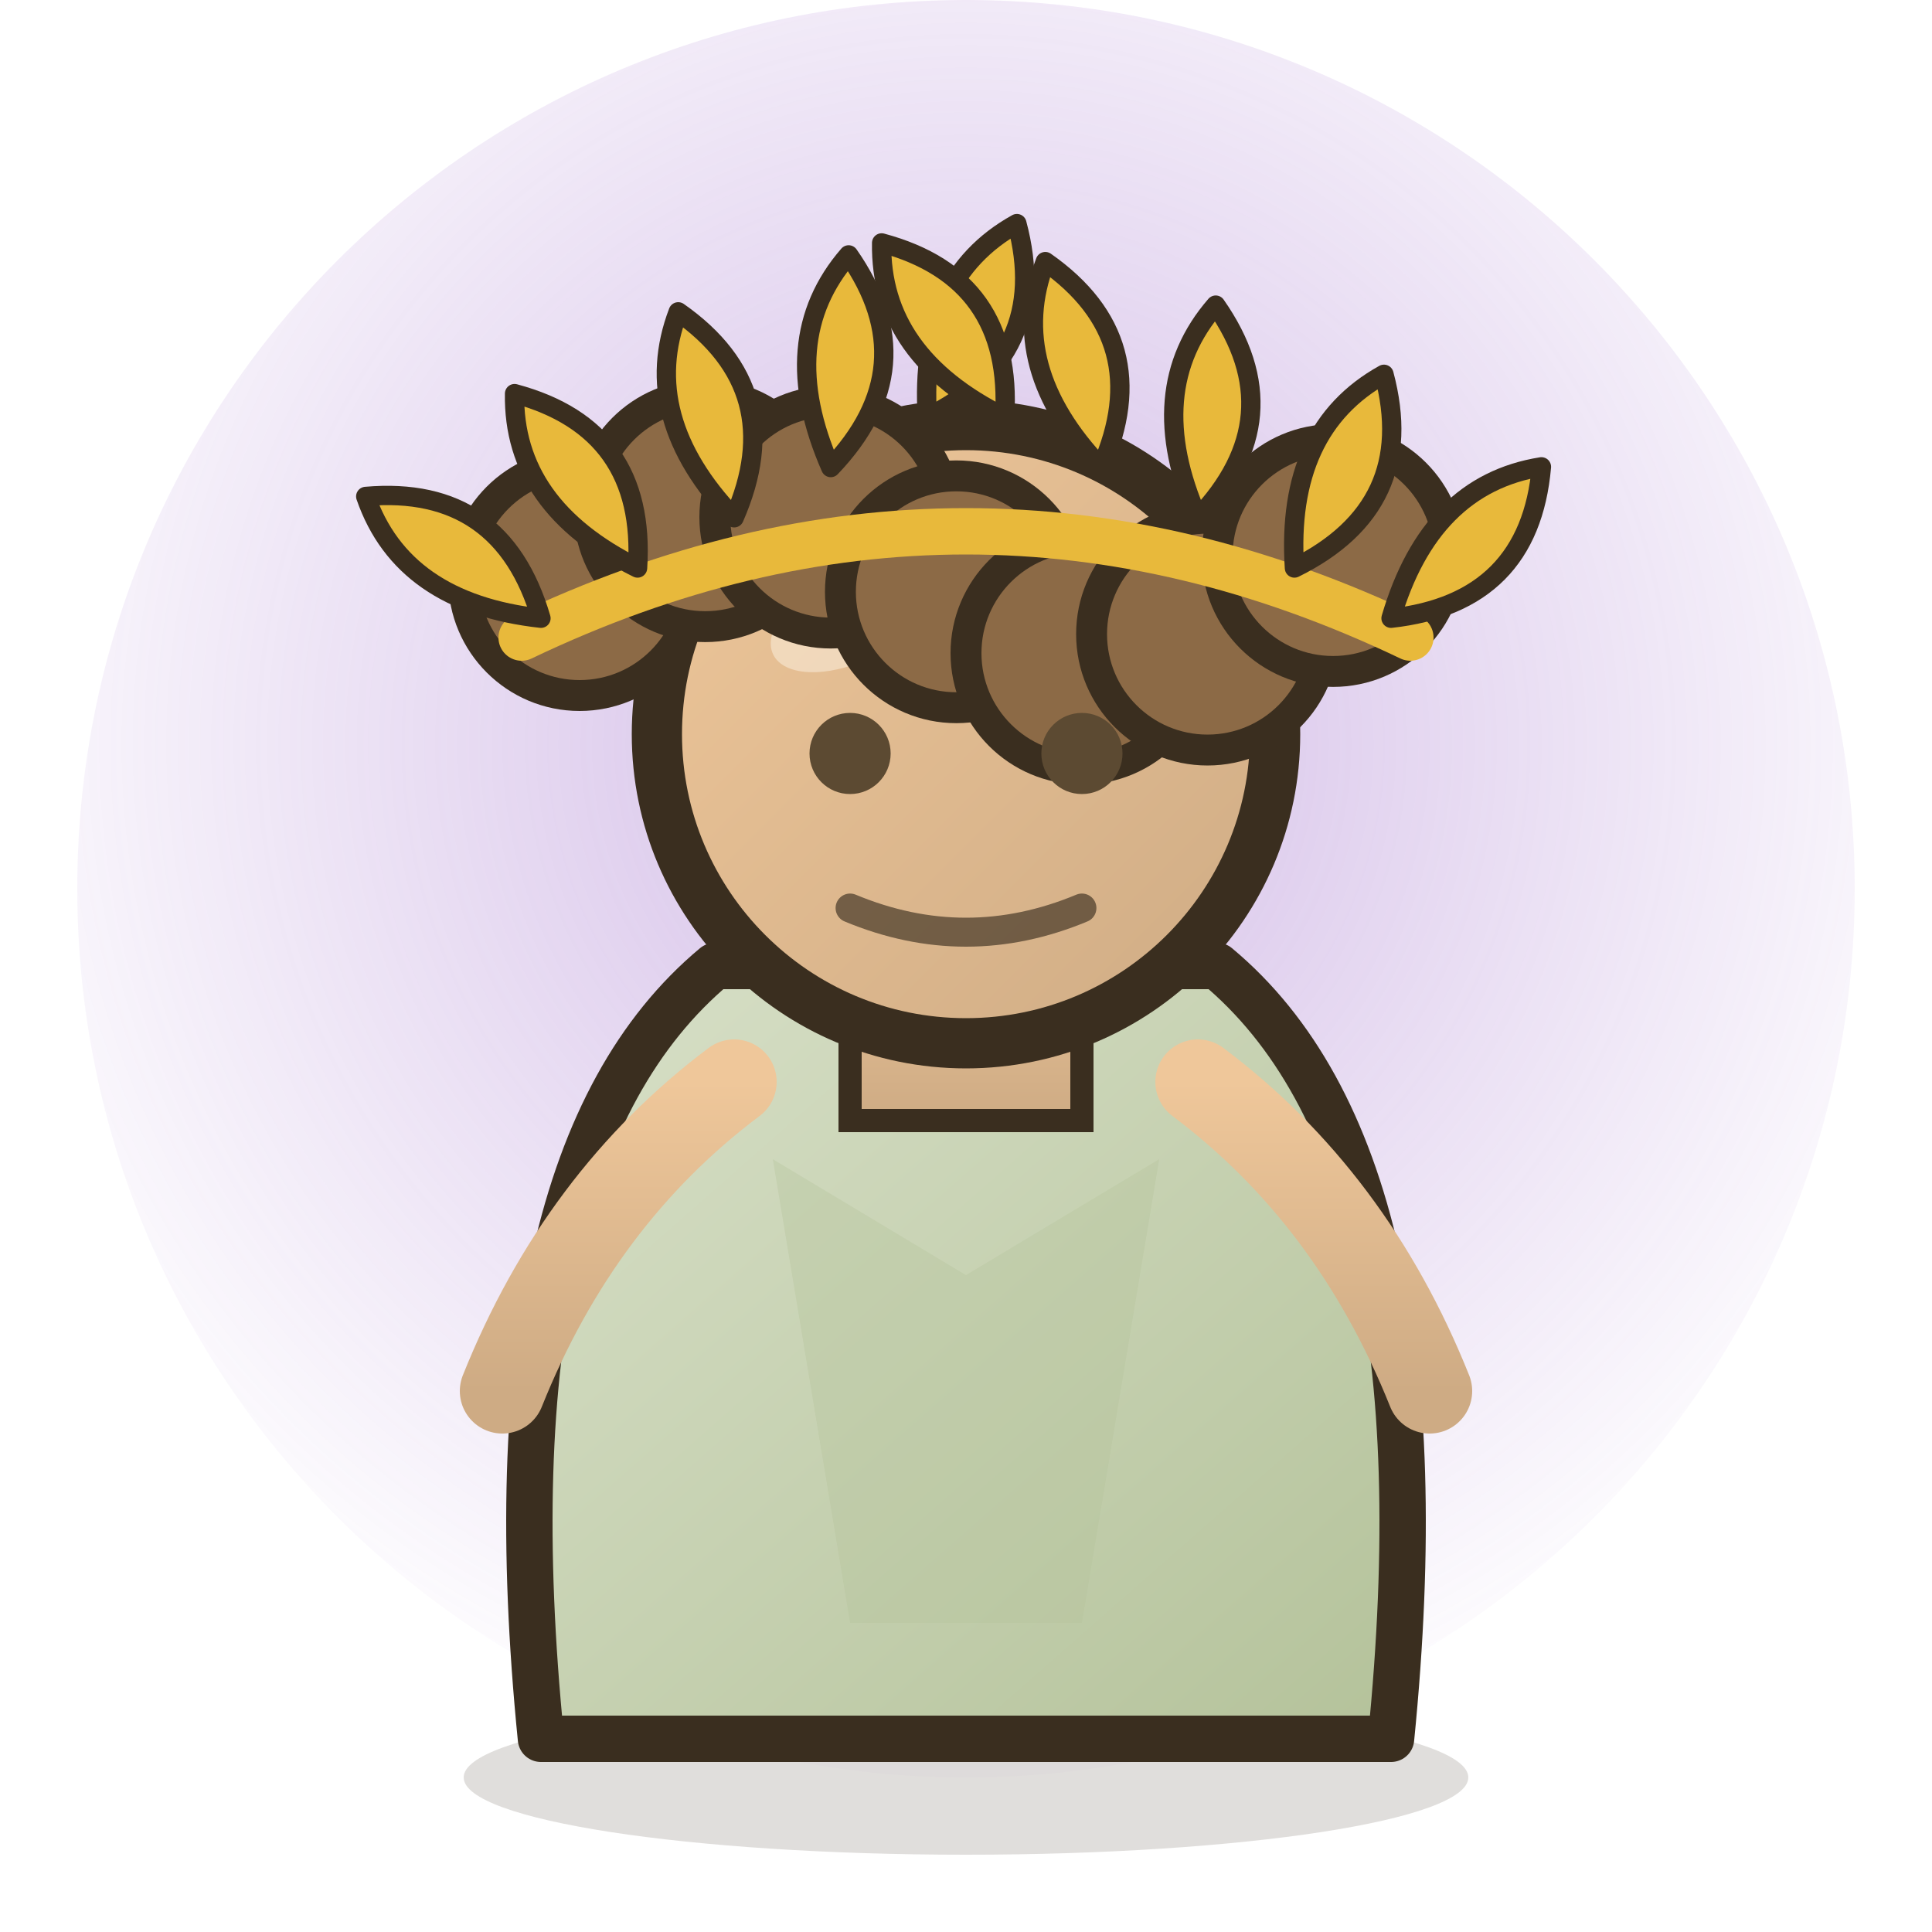
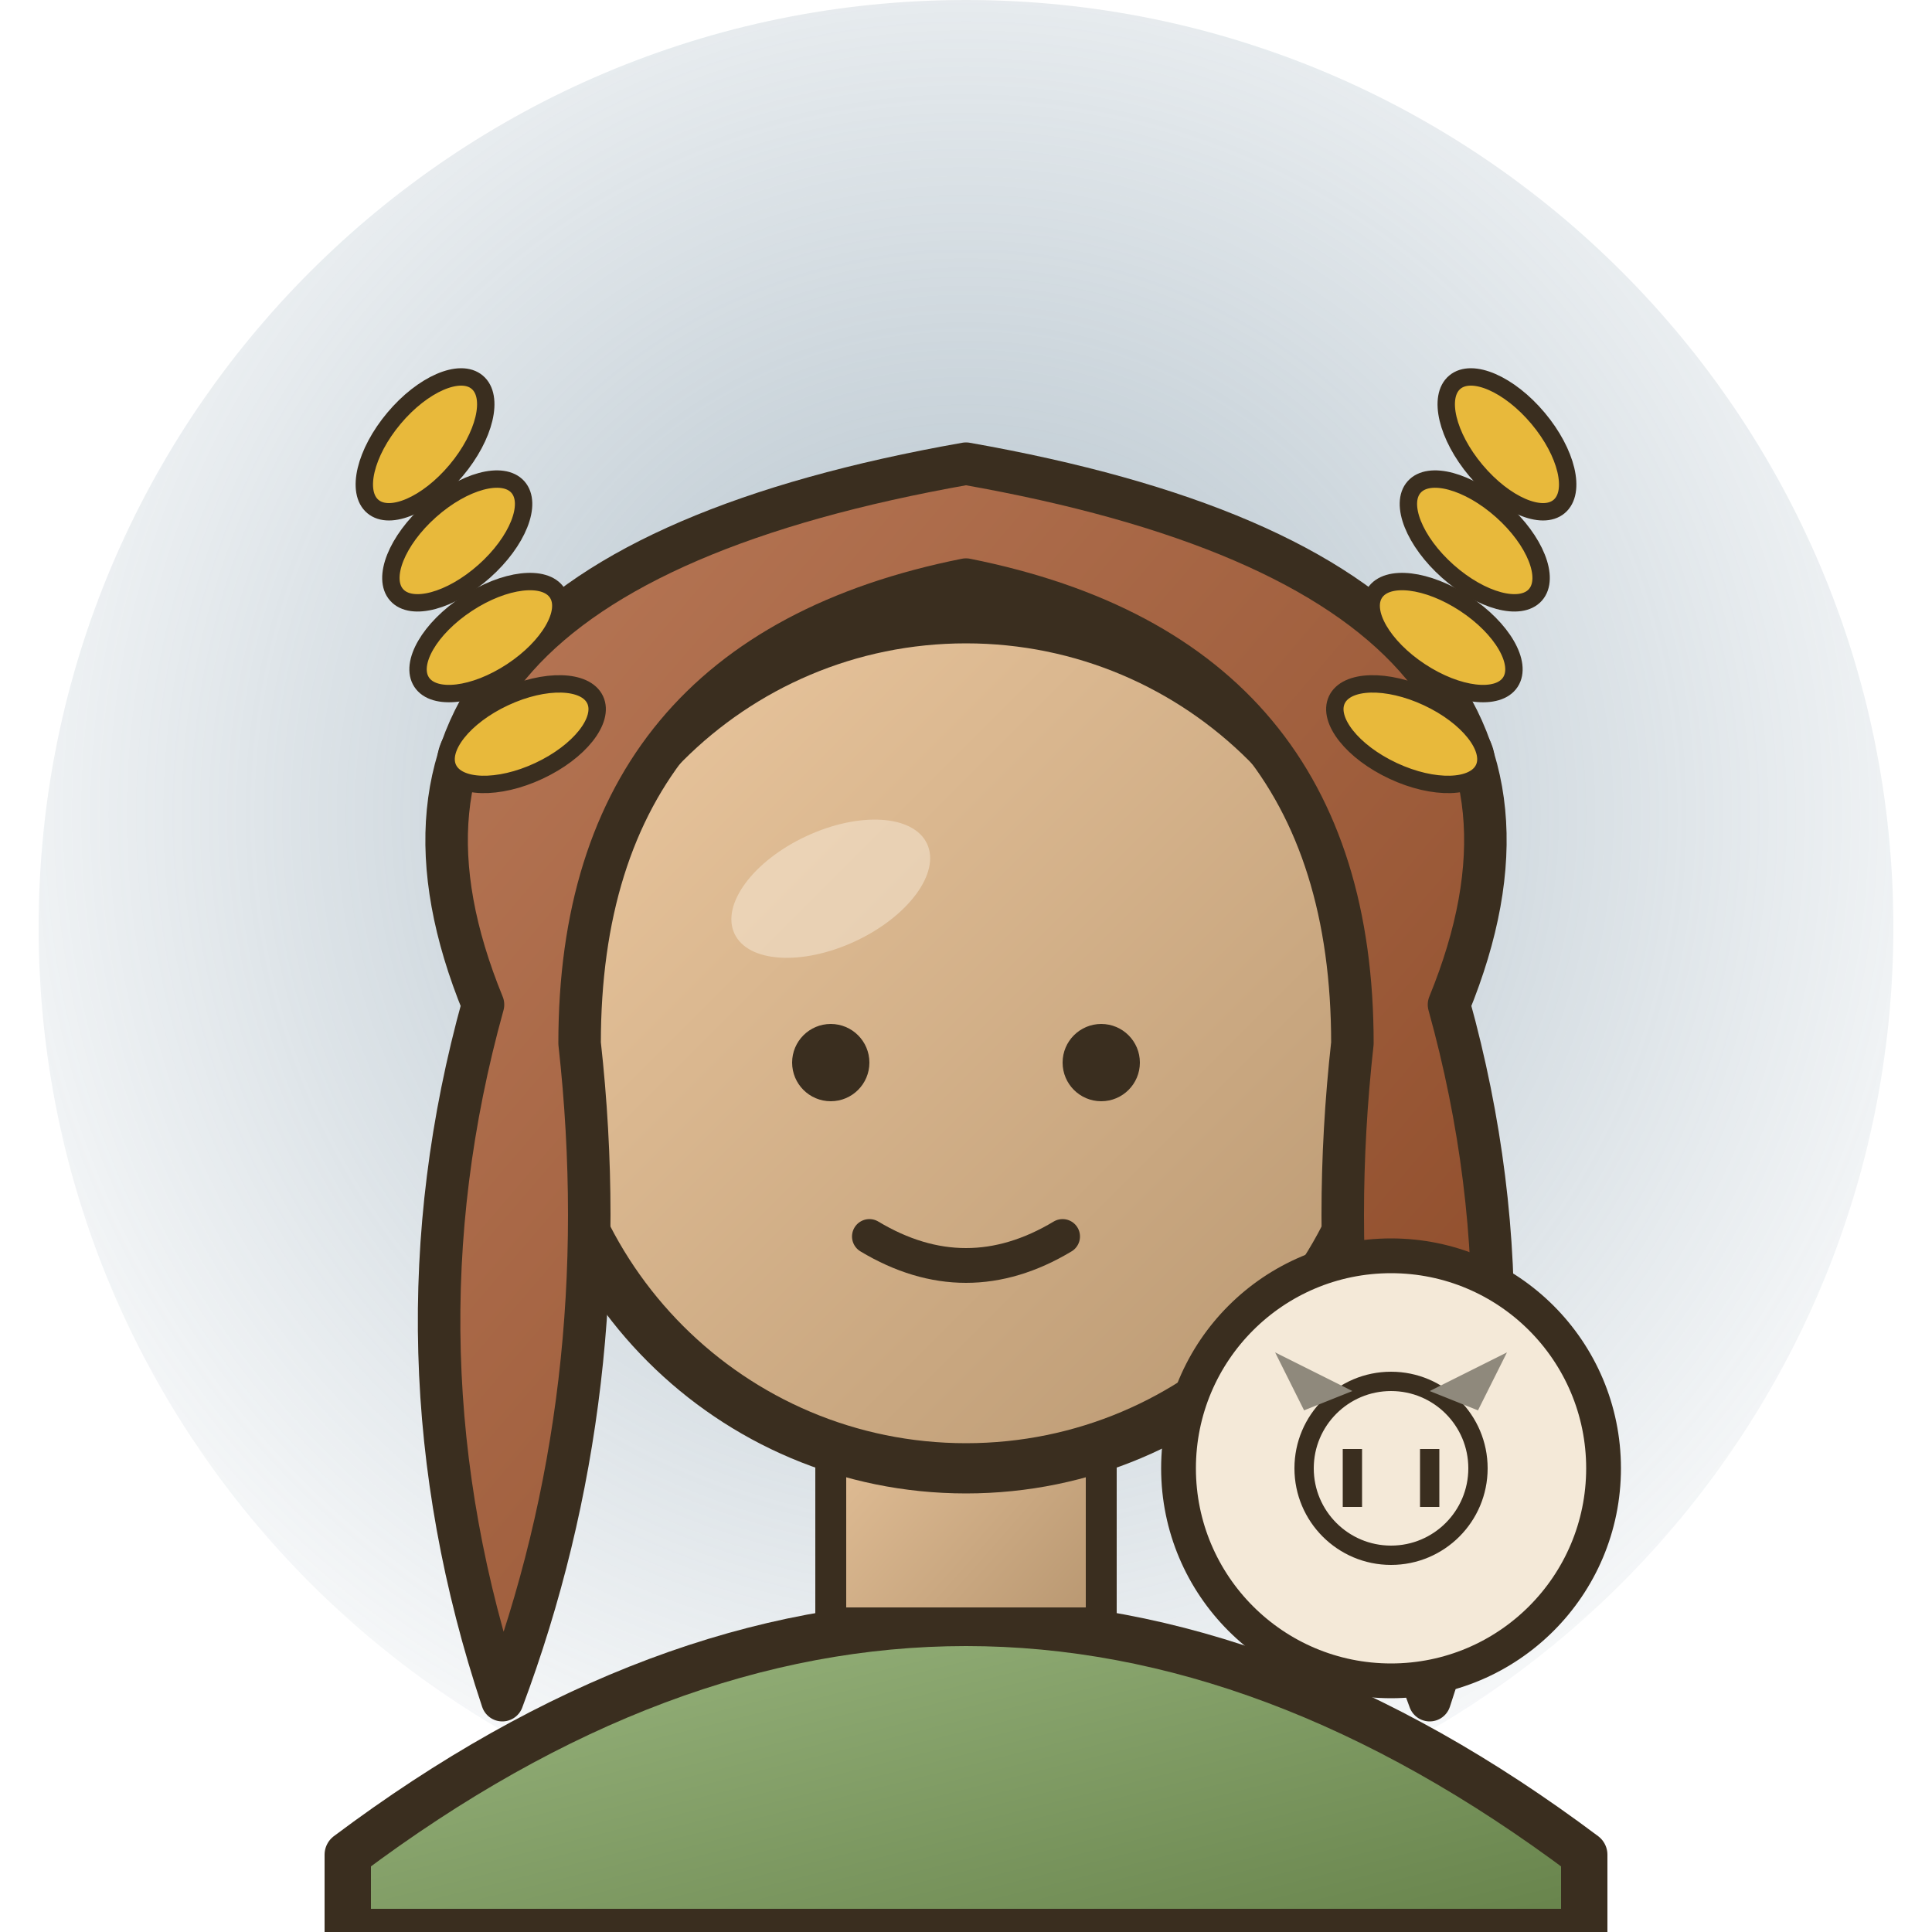
<svg xmlns="http://www.w3.org/2000/svg" viewBox="0 0 100 100" width="100" height="100" preserveAspectRatio="none">
-   <radialGradient id="aura287" cx="50%" cy="42%" r="60%">
-     <stop offset="0%" stop-color="#8B4FC0" stop-opacity="0.38" />
-     <stop offset="100%" stop-color="#8B4FC0" stop-opacity="0" />
+   <radialGradient id="aura1144" cx="50%" cy="44%" r="62%">
+     <stop offset="0%" stop-color="#5B7A8F" stop-opacity="0.5" />
+     <stop offset="100%" stop-color="#5B7A8F" stop-opacity="0" />
  </radialGradient>
-   <circle cx="50" cy="46" r="46" fill="url(#aura287)" />
-   <ellipse cx="50" cy="92" rx="26" ry="4" fill="#3A2E1F" opacity="0.16" />
-   <linearGradient id="robe287" x1="0" y1="0" x2="1" y2="1">
-     <stop offset="0%" stop-color="#D8E0C8" />
-     <stop offset="100%" stop-color="#B4C29A" />
+   <circle cx="50" cy="48" r="48" fill="url(#aura1144)" />
+   <ellipse cx="50" cy="93" rx="24" ry="3.6" fill="#3A2E1F" opacity="0.16" />
+   <linearGradient id="dg1145" x1="0" y1="0" x2="1" y2="1">
+     <stop offset="0%" stop-color="#9bb780" />
+     <stop offset="100%" stop-color="#66824a" />
  </linearGradient>
-   <path d="M 28 90 Q 25 60 37 50 L 63 50 Q 75 60 72 90 Z" fill="url(#robe287)" stroke="#3A2E1F" stroke-width="2.4" stroke-linejoin="round" />
-   <path d="M 44 84 L 40 60 L 50 66 L 60 60 L 56 84 Z" fill="#B4C29A" opacity="0.35" />
-   <linearGradient id="skin287a" x1="0" y1="0" x2="0" y2="1">
-     <stop offset="0%" stop-color="#EFC79A" />
-     <stop offset="100%" stop-color="#ceab84" />
+   <linearGradient id="dg1146" x1="0" y1="0" x2="1" y2="1">
+     <stop offset="0%" stop-color="#edc9a0" />
+     <stop offset="100%" stop-color="#b79670" />
  </linearGradient>
-   <path d="M 38 56 Q 30 62 26 72" fill="none" stroke="url(#skin287a)" stroke-width="4.4" stroke-linecap="round" />
-   <path d="M 62 56 Q 70 62 74 72" fill="none" stroke="url(#skin287a)" stroke-width="4.4" stroke-linecap="round" />
-   <rect x="44" y="46" width="12" height="12" fill="url(#skin287a)" stroke="#3A2E1F" stroke-width="1.2" />
-   <linearGradient id="skin287b" x1="0" y1="0" x2="1" y2="1">
-     <stop offset="0%" stop-color="#EFC79A" />
-     <stop offset="100%" stop-color="#ceab84" />
+   <linearGradient id="dg1147" x1="0" y1="0" x2="1" y2="1">
+     <stop offset="0%" stop-color="#b97958" />
+     <stop offset="100%" stop-color="#8a4826" />
  </linearGradient>
-   <circle cx="50" cy="38" r="16" fill="url(#skin287b)" stroke="#3A2E1F" stroke-width="2.6" />
-   <ellipse cx="44" cy="32" rx="4.4" ry="2.3" fill="#FFF8EC" opacity="0.45" transform="rotate(-25 44 32)" />
-   <circle cx="30" cy="30" r="6" fill="#8C6A46" stroke="#3A2E1F" stroke-width="1.6" />
-   <circle cx="36.5" cy="26.435" r="6" fill="#8C6A46" stroke="#3A2E1F" stroke-width="1.6" />
-   <circle cx="43" cy="26.766" r="6" fill="#8C6A46" stroke="#3A2E1F" stroke-width="1.6" />
-   <circle cx="49.5" cy="30.631" r="6" fill="#8C6A46" stroke="#3A2E1F" stroke-width="1.6" />
-   <circle cx="56" cy="33.806" r="6" fill="#8C6A46" stroke="#3A2E1F" stroke-width="1.6" />
-   <circle cx="62.5" cy="32.822" r="6" fill="#8C6A46" stroke="#3A2E1F" stroke-width="1.6" />
-   <circle cx="69" cy="28.754" r="6" fill="#8C6A46" stroke="#3A2E1F" stroke-width="1.6" />
-   <circle cx="44" cy="39" r="2.1" fill="#5C4A32" />
-   <circle cx="56" cy="39" r="2.1" fill="#5C4A32" />
-   <path d="M 44 47 Q 50 49.5 56 47" fill="none" stroke="#3A2E1F" stroke-width="1.5" stroke-linecap="round" opacity="0.65" />
-   <path d="M 27 33 Q 50 22 73 33" fill="none" stroke="#E8B93B" stroke-width="2.4" stroke-linecap="round" />
-   <path d="M 28 32 Q 24 26 27 21 Q 32 26 28 32 Z" fill="#E8B93B" stroke="#3A2E1F" stroke-width="1" stroke-linejoin="round" transform="rotate(-50 28 32)" />
-   <path d="M 33 29.4 Q 29 23.4 32 18.4 Q 37 23.4 33 29.4 Z" fill="#E8B93B" stroke="#3A2E1F" stroke-width="1" stroke-linejoin="round" transform="rotate(-30 33 29.4)" />
-   <path d="M 38 26.8 Q 34 20.8 37 15.8 Q 42 20.8 38 26.8 Z" fill="#E8B93B" stroke="#3A2E1F" stroke-width="1" stroke-linejoin="round" transform="rotate(-10 38 26.8)" />
-   <path d="M 43 24.2 Q 39 18.2 42 13.2 Q 47 18.2 43 24.2 Z" fill="#E8B93B" stroke="#3A2E1F" stroke-width="1" stroke-linejoin="round" transform="rotate(10 43 24.2)" />
-   <path d="M 48 21.6 Q 44 15.6 47 10.6 Q 52 15.6 48 21.6 Z" fill="#E8B93B" stroke="#3A2E1F" stroke-width="1" stroke-linejoin="round" transform="rotate(30 48 21.6)" />
-   <path d="M 72 32 Q 68 26 71 21 Q 76 26 72 32 Z" fill="#E8B93B" stroke="#3A2E1F" stroke-width="1" stroke-linejoin="round" transform="rotate(50 72 32)" />
-   <path d="M 67 29.4 Q 63 23.4 66 18.4 Q 71 23.4 67 29.4 Z" fill="#E8B93B" stroke="#3A2E1F" stroke-width="1" stroke-linejoin="round" transform="rotate(30 67 29.4)" />
-   <path d="M 62 26.8 Q 58 20.8 61 15.8 Q 66 20.8 62 26.8 Z" fill="#E8B93B" stroke="#3A2E1F" stroke-width="1" stroke-linejoin="round" transform="rotate(10 62 26.8)" />
-   <path d="M 57 24.2 Q 53 18.2 56 13.2 Q 61 18.2 57 24.2 Z" fill="#E8B93B" stroke="#3A2E1F" stroke-width="1" stroke-linejoin="round" transform="rotate(-10 57 24.2)" />
-   <path d="M 52 21.6 Q 48 15.6 51 10.6 Q 56 15.6 52 21.6 Z" fill="#E8B93B" stroke="#3A2E1F" stroke-width="1" stroke-linejoin="round" transform="rotate(-30 52 21.6)" />
+   <path d="M 18 96 Q 50 72 82 96 L 82 100 L 18 100 Z" fill="url(#dg1145)" stroke="#3A2E1F" stroke-width="2.4" stroke-linejoin="round" />
+   <rect x="43" y="68" width="14" height="16" fill="url(#dg1146)" stroke="#3A2E1F" stroke-width="1.6" />
+   <circle cx="50" cy="54" r="22" fill="url(#dg1146)" stroke="#3A2E1F" stroke-width="2.6" />
+   <ellipse cx="43" cy="46" rx="5.5" ry="3" fill="#FFF8EC" opacity="0.4" transform="rotate(-25 43 46)" />
+   <path d="M 25 52 Q 16 30 50 24 Q 84 30 75 52 Q 80 70 74 88 Q 68 72 70 54 Q 70 34 50 30 Q 30 34 30 54 Q 32 72 26 88 Q 20 70 25 52 Z" fill="url(#dg1147)" stroke="#3A2E1F" stroke-width="2.2" stroke-linejoin="round" />
+   <circle cx="43" cy="55" r="2" fill="#3A2E1F" />
+   <circle cx="57" cy="55" r="2" fill="#3A2E1F" />
+   <path d="M 45 64 Q 50 67 55 64" stroke="#3A2E1F" stroke-width="1.8" fill="none" stroke-linecap="round" />
+   <ellipse cx="73" cy="38" rx="4.2" ry="2.1" fill="#E8B93B" stroke="#3A2E1F" stroke-width="0.9" transform="rotate(25 73 38)" />
+   <ellipse cx="74.667" cy="33" rx="4.2" ry="2.1" fill="#E8B93B" stroke="#3A2E1F" stroke-width="0.9" transform="rotate(33.33333 74.66667 33)" />
+   <ellipse cx="76.333" cy="28" rx="4.2" ry="2.1" fill="#E8B93B" stroke="#3A2E1F" stroke-width="0.9" transform="rotate(41.66667 76.33333 28)" />
+   <ellipse cx="78" cy="23" rx="4.2" ry="2.1" fill="#E8B93B" stroke="#3A2E1F" stroke-width="0.9" transform="rotate(50 78 23)" />
+   <ellipse cx="27" cy="38" rx="4.2" ry="2.1" fill="#E8B93B" stroke="#3A2E1F" stroke-width="0.9" transform="rotate(-25 27 38)" />
+   <ellipse cx="25.333" cy="33" rx="4.2" ry="2.1" fill="#E8B93B" stroke="#3A2E1F" stroke-width="0.9" transform="rotate(-33.33333 25.33333 33)" />
+   <ellipse cx="23.667" cy="28" rx="4.2" ry="2.1" fill="#E8B93B" stroke="#3A2E1F" stroke-width="0.9" transform="rotate(-41.66667 23.66667 28)" />
+   <ellipse cx="22" cy="23" rx="4.2" ry="2.1" fill="#E8B93B" stroke="#3A2E1F" stroke-width="0.9" transform="rotate(-50 22 23)" />
+   <circle cx="72" cy="76" r="11" fill="#F4E9D8" stroke="#3A2E1F" stroke-width="1.8" />
+   <g transform="translate(22 26)">
+     <circle r="4.5" fill="#F4E9D8" stroke="#3A2E1F" stroke-width="1" transform="translate(50 50)" />
+     <path d="M -2 -1 L -2 2 M 2 -1 L 2 2" stroke="#3A2E1F" stroke-width="1" transform="translate(50 50)" />
+     <path d="M -4.5 -3 L -6 -6 L -2 -4 Z M 4.5 -3 L 6 -6 L 2 -4 Z" fill="#8F897C" transform="translate(50 50)" />
+   </g>
</svg>
